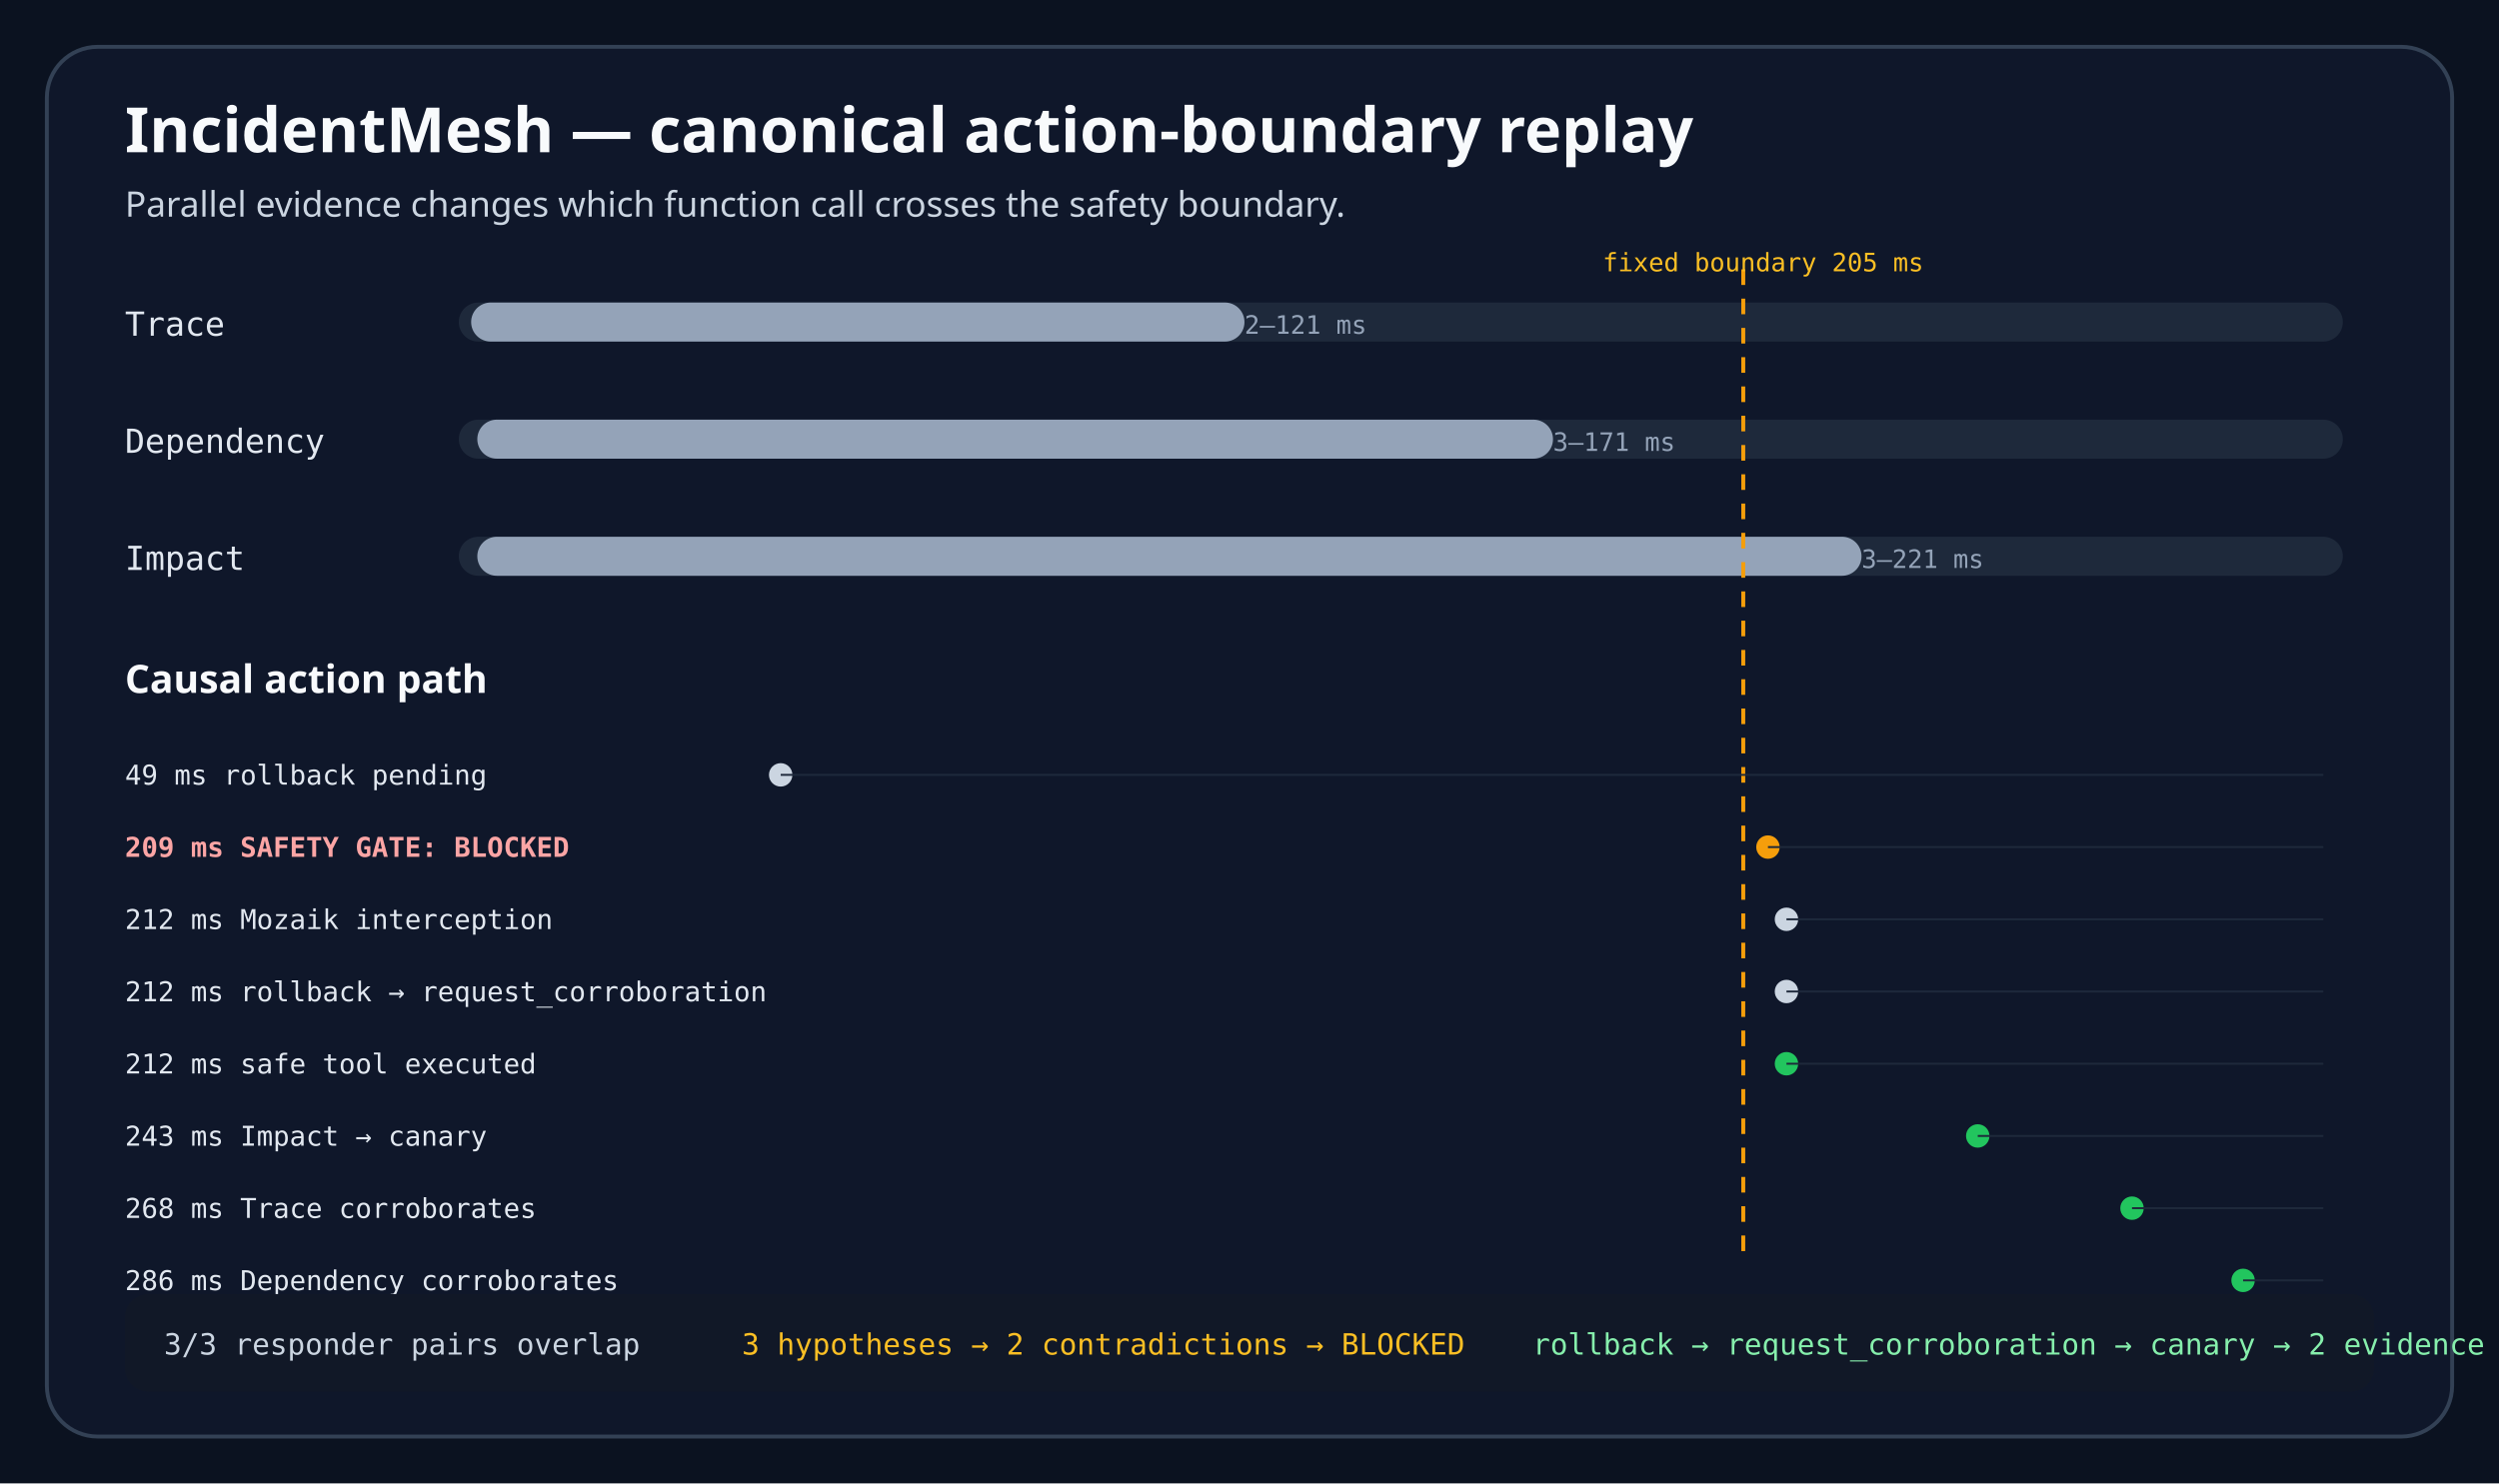
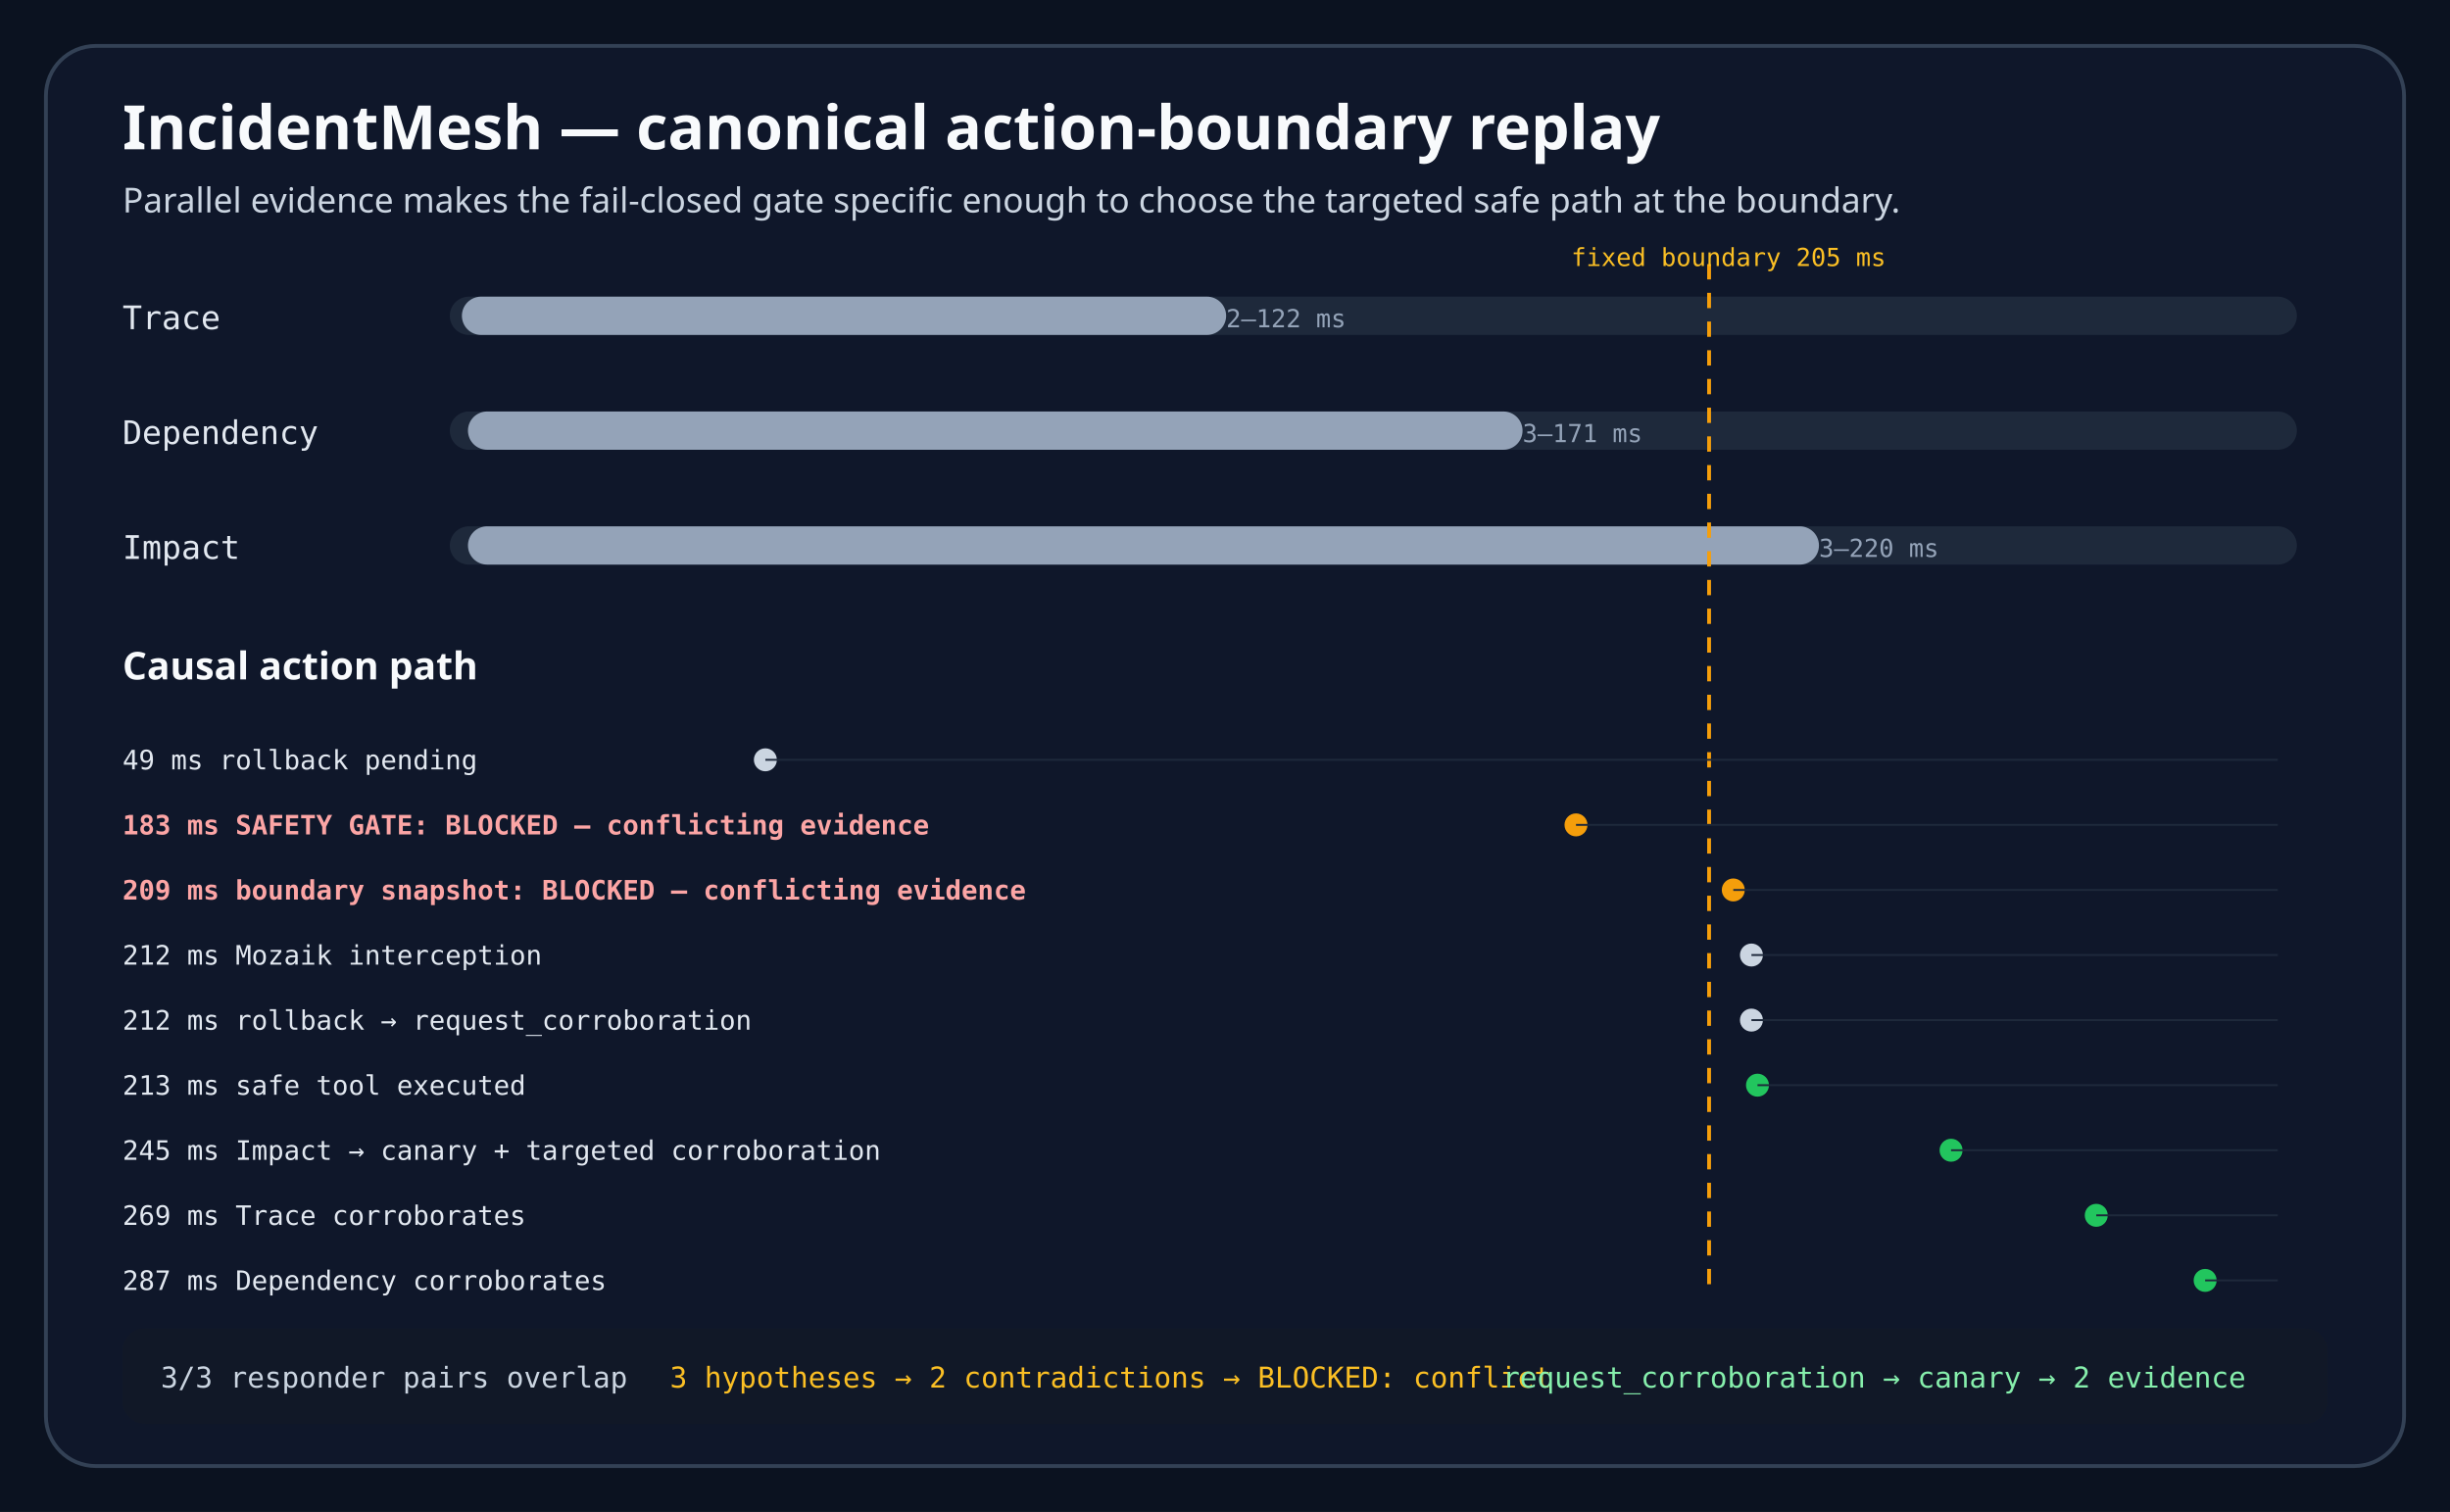
- <svg xmlns="http://www.w3.org/2000/svg" width="1280" height="760" viewBox="0 0 1280 760" role="img" aria-labelledby="title desc">
-   <rect width="1280" height="760" fill="#0b1220" />
-   <rect x="24" y="24" width="1232" height="712" rx="26" fill="#0f172a" stroke="#334155" stroke-width="2" />
+ <svg xmlns="http://www.w3.org/2000/svg" width="1280" height="790" viewBox="0 0 1280 790" role="img" aria-labelledby="title desc">
+   <rect width="1280" height="790" fill="#0b1220" />
+   <rect x="24" y="24" width="1232" height="742" rx="26" fill="#0f172a" stroke="#334155" stroke-width="2" />
  <text x="64" y="78" fill="#f8fafc" font-family="ui-sans-serif,system-ui,sans-serif" font-size="32" font-weight="800">IncidentMesh — canonical action-boundary replay</text>
-   <text x="64" y="111" fill="#cbd5e1" font-family="ui-sans-serif,system-ui,sans-serif" font-size="18">Parallel evidence changes which function call crosses the safety boundary.</text>
+   <text x="64" y="111" fill="#cbd5e1" font-family="ui-sans-serif,system-ui,sans-serif" font-size="18">Parallel evidence makes the fail-closed gate specific enough to choose the targeted safe path at the boundary.</text>
  <text x="64" y="172" fill="#e2e8f0" font-family="ui-monospace,SFMono-Regular,Menlo,monospace" font-size="17">Trace</text>
  <line x1="245" y1="165" x2="1190" y2="165" stroke="#1e293b" stroke-width="20" stroke-linecap="round" />
-   <line x1="251.321" y1="165" x2="627.425" y2="165" stroke="#94a3b8" stroke-width="20" stroke-linecap="round" />
-   <text x="637.425" y="171" fill="#94a3b8" font-family="ui-monospace,SFMono-Regular,Menlo,monospace" font-size="13">2–121 ms</text>
+   <line x1="251.321" y1="165" x2="630.585" y2="165" stroke="#94a3b8" stroke-width="20" stroke-linecap="round" />
+   <text x="640.585" y="171" fill="#94a3b8" font-family="ui-monospace,SFMono-Regular,Menlo,monospace" font-size="13">2–122 ms</text>
  <text x="64" y="232" fill="#e2e8f0" font-family="ui-monospace,SFMono-Regular,Menlo,monospace" font-size="17">Dependency</text>
  <line x1="245" y1="225" x2="1190" y2="225" stroke="#1e293b" stroke-width="20" stroke-linecap="round" />
  <line x1="254.482" y1="225" x2="785.452" y2="225" stroke="#94a3b8" stroke-width="20" stroke-linecap="round" />
  <text x="795.452" y="231" fill="#94a3b8" font-family="ui-monospace,SFMono-Regular,Menlo,monospace" font-size="13">3–171 ms</text>
  <text x="64" y="292" fill="#e2e8f0" font-family="ui-monospace,SFMono-Regular,Menlo,monospace" font-size="17">Impact</text>
  <line x1="245" y1="285" x2="1190" y2="285" stroke="#1e293b" stroke-width="20" stroke-linecap="round" />
-   <line x1="254.482" y1="285" x2="943.478" y2="285" stroke="#94a3b8" stroke-width="20" stroke-linecap="round" />
-   <text x="953.478" y="291" fill="#94a3b8" font-family="ui-monospace,SFMono-Regular,Menlo,monospace" font-size="13">3–221 ms</text>
-   <line x1="892.91" y1="138" x2="892.91" y2="648" stroke="#f59e0b" stroke-width="2" stroke-dasharray="8 7" />
+   <line x1="254.482" y1="285" x2="940.318" y2="285" stroke="#94a3b8" stroke-width="20" stroke-linecap="round" />
+   <text x="950.318" y="291" fill="#94a3b8" font-family="ui-monospace,SFMono-Regular,Menlo,monospace" font-size="13">3–220 ms</text>
+   <line x1="892.91" y1="138" x2="892.91" y2="678" stroke="#f59e0b" stroke-width="2" stroke-dasharray="8 7" />
  <text x="820.91" y="139" fill="#fbbf24" font-family="ui-monospace,SFMono-Regular,Menlo,monospace" font-size="13">fixed boundary 205 ms</text>
  <text x="64" y="355" fill="#f8fafc" font-family="ui-sans-serif,system-ui,sans-serif" font-size="20" font-weight="700">Causal action path</text>
  <circle cx="399.866" cy="397" r="6" fill="#cbd5e1" />
  <line x1="399.866" y1="397" x2="1190" y2="397" stroke="#1e293b" stroke-width="1" />
  <text x="64" y="402" fill="#e2e8f0" font-family="ui-monospace,SFMono-Regular,Menlo,monospace" font-size="14" font-weight="400"> 49 ms  rollback pending</text>
-   <circle cx="905.552" cy="434" r="6" fill="#f59e0b" />
-   <line x1="905.552" y1="434" x2="1190" y2="434" stroke="#1e293b" stroke-width="1" />
-   <text x="64" y="439" fill="#fca5a5" font-family="ui-monospace,SFMono-Regular,Menlo,monospace" font-size="14" font-weight="700">209 ms  SAFETY GATE: BLOCKED</text>
-   <circle cx="915.033" cy="471" r="6" fill="#cbd5e1" />
-   <line x1="915.033" y1="471" x2="1190" y2="471" stroke="#1e293b" stroke-width="1" />
-   <text x="64" y="476" fill="#e2e8f0" font-family="ui-monospace,SFMono-Regular,Menlo,monospace" font-size="14" font-weight="400">212 ms  Mozaik interception</text>
-   <circle cx="915.033" cy="508" r="6" fill="#cbd5e1" />
-   <line x1="915.033" y1="508" x2="1190" y2="508" stroke="#1e293b" stroke-width="1" />
-   <text x="64" y="513" fill="#e2e8f0" font-family="ui-monospace,SFMono-Regular,Menlo,monospace" font-size="14" font-weight="400">212 ms  rollback → request_corroboration</text>
-   <circle cx="915.033" cy="545" r="6" fill="#22c55e" />
-   <line x1="915.033" y1="545" x2="1190" y2="545" stroke="#1e293b" stroke-width="1" />
-   <text x="64" y="550" fill="#e2e8f0" font-family="ui-monospace,SFMono-Regular,Menlo,monospace" font-size="14" font-weight="400">212 ms  safe tool executed</text>
-   <circle cx="1013.01" cy="582" r="6" fill="#22c55e" />
-   <line x1="1013.01" y1="582" x2="1190" y2="582" stroke="#1e293b" stroke-width="1" />
-   <text x="64" y="587" fill="#e2e8f0" font-family="ui-monospace,SFMono-Regular,Menlo,monospace" font-size="14" font-weight="400">243 ms  Impact → canary</text>
-   <circle cx="1092.023" cy="619" r="6" fill="#22c55e" />
-   <line x1="1092.023" y1="619" x2="1190" y2="619" stroke="#1e293b" stroke-width="1" />
-   <text x="64" y="624" fill="#e2e8f0" font-family="ui-monospace,SFMono-Regular,Menlo,monospace" font-size="14" font-weight="400">268 ms  Trace corroborates</text>
-   <circle cx="1148.913" cy="656" r="6" fill="#22c55e" />
-   <line x1="1148.913" y1="656" x2="1190" y2="656" stroke="#1e293b" stroke-width="1" />
-   <text x="64" y="661" fill="#e2e8f0" font-family="ui-monospace,SFMono-Regular,Menlo,monospace" font-size="14" font-weight="400">286 ms  Dependency corroborates</text>
-   <rect x="64" y="663" width="1152" height="50" rx="12" fill="#111827" />
-   <text x="84" y="694" fill="#cbd5e1" font-family="ui-monospace,SFMono-Regular,Menlo,monospace" font-size="15">3/3 responder pairs overlap</text>
-   <text x="380" y="694" fill="#fbbf24" font-family="ui-monospace,SFMono-Regular,Menlo,monospace" font-size="15">3 hypotheses → 2 contradictions → BLOCKED</text>
-   <text x="785" y="694" fill="#86efac" font-family="ui-monospace,SFMono-Regular,Menlo,monospace" font-size="15">rollback → request_corroboration → canary → 2 evidence</text>
+   <circle cx="823.378" cy="431" r="6" fill="#f59e0b" />
+   <line x1="823.378" y1="431" x2="1190" y2="431" stroke="#1e293b" stroke-width="1" />
+   <text x="64" y="436" fill="#fca5a5" font-family="ui-monospace,SFMono-Regular,Menlo,monospace" font-size="14" font-weight="700">183 ms  SAFETY GATE: BLOCKED — conflicting evidence</text>
+   <circle cx="905.552" cy="465" r="6" fill="#f59e0b" />
+   <line x1="905.552" y1="465" x2="1190" y2="465" stroke="#1e293b" stroke-width="1" />
+   <text x="64" y="470" fill="#fca5a5" font-family="ui-monospace,SFMono-Regular,Menlo,monospace" font-size="14" font-weight="700">209 ms  boundary snapshot: BLOCKED — conflicting evidence</text>
+   <circle cx="915.033" cy="499" r="6" fill="#cbd5e1" />
+   <line x1="915.033" y1="499" x2="1190" y2="499" stroke="#1e293b" stroke-width="1" />
+   <text x="64" y="504" fill="#e2e8f0" font-family="ui-monospace,SFMono-Regular,Menlo,monospace" font-size="14" font-weight="400">212 ms  Mozaik interception</text>
+   <circle cx="915.033" cy="533" r="6" fill="#cbd5e1" />
+   <line x1="915.033" y1="533" x2="1190" y2="533" stroke="#1e293b" stroke-width="1" />
+   <text x="64" y="538" fill="#e2e8f0" font-family="ui-monospace,SFMono-Regular,Menlo,monospace" font-size="14" font-weight="400">212 ms  rollback → request_corroboration</text>
+   <circle cx="918.194" cy="567" r="6" fill="#22c55e" />
+   <line x1="918.194" y1="567" x2="1190" y2="567" stroke="#1e293b" stroke-width="1" />
+   <text x="64" y="572" fill="#e2e8f0" font-family="ui-monospace,SFMono-Regular,Menlo,monospace" font-size="14" font-weight="400">213 ms  safe tool executed</text>
+   <circle cx="1019.331" cy="601" r="6" fill="#22c55e" />
+   <line x1="1019.331" y1="601" x2="1190" y2="601" stroke="#1e293b" stroke-width="1" />
+   <text x="64" y="606" fill="#e2e8f0" font-family="ui-monospace,SFMono-Regular,Menlo,monospace" font-size="14" font-weight="400">245 ms  Impact → canary + targeted corroboration</text>
+   <circle cx="1095.184" cy="635" r="6" fill="#22c55e" />
+   <line x1="1095.184" y1="635" x2="1190" y2="635" stroke="#1e293b" stroke-width="1" />
+   <text x="64" y="640" fill="#e2e8f0" font-family="ui-monospace,SFMono-Regular,Menlo,monospace" font-size="14" font-weight="400">269 ms  Trace corroborates</text>
+   <circle cx="1152.074" cy="669" r="6" fill="#22c55e" />
+   <line x1="1152.074" y1="669" x2="1190" y2="669" stroke="#1e293b" stroke-width="1" />
+   <text x="64" y="674" fill="#e2e8f0" font-family="ui-monospace,SFMono-Regular,Menlo,monospace" font-size="14" font-weight="400">287 ms  Dependency corroborates</text>
+   <rect x="64" y="694" width="1152" height="50" rx="12" fill="#111827" />
+   <text x="84" y="725" fill="#cbd5e1" font-family="ui-monospace,SFMono-Regular,Menlo,monospace" font-size="15">3/3 responder pairs overlap</text>
+   <text x="350" y="725" fill="#fbbf24" font-family="ui-monospace,SFMono-Regular,Menlo,monospace" font-size="15">3 hypotheses → 2 contradictions → BLOCKED: conflict</text>
+   <text x="785" y="725" fill="#86efac" font-family="ui-monospace,SFMono-Regular,Menlo,monospace" font-size="15">request_corroboration → canary → 2 evidence</text>
</svg>
